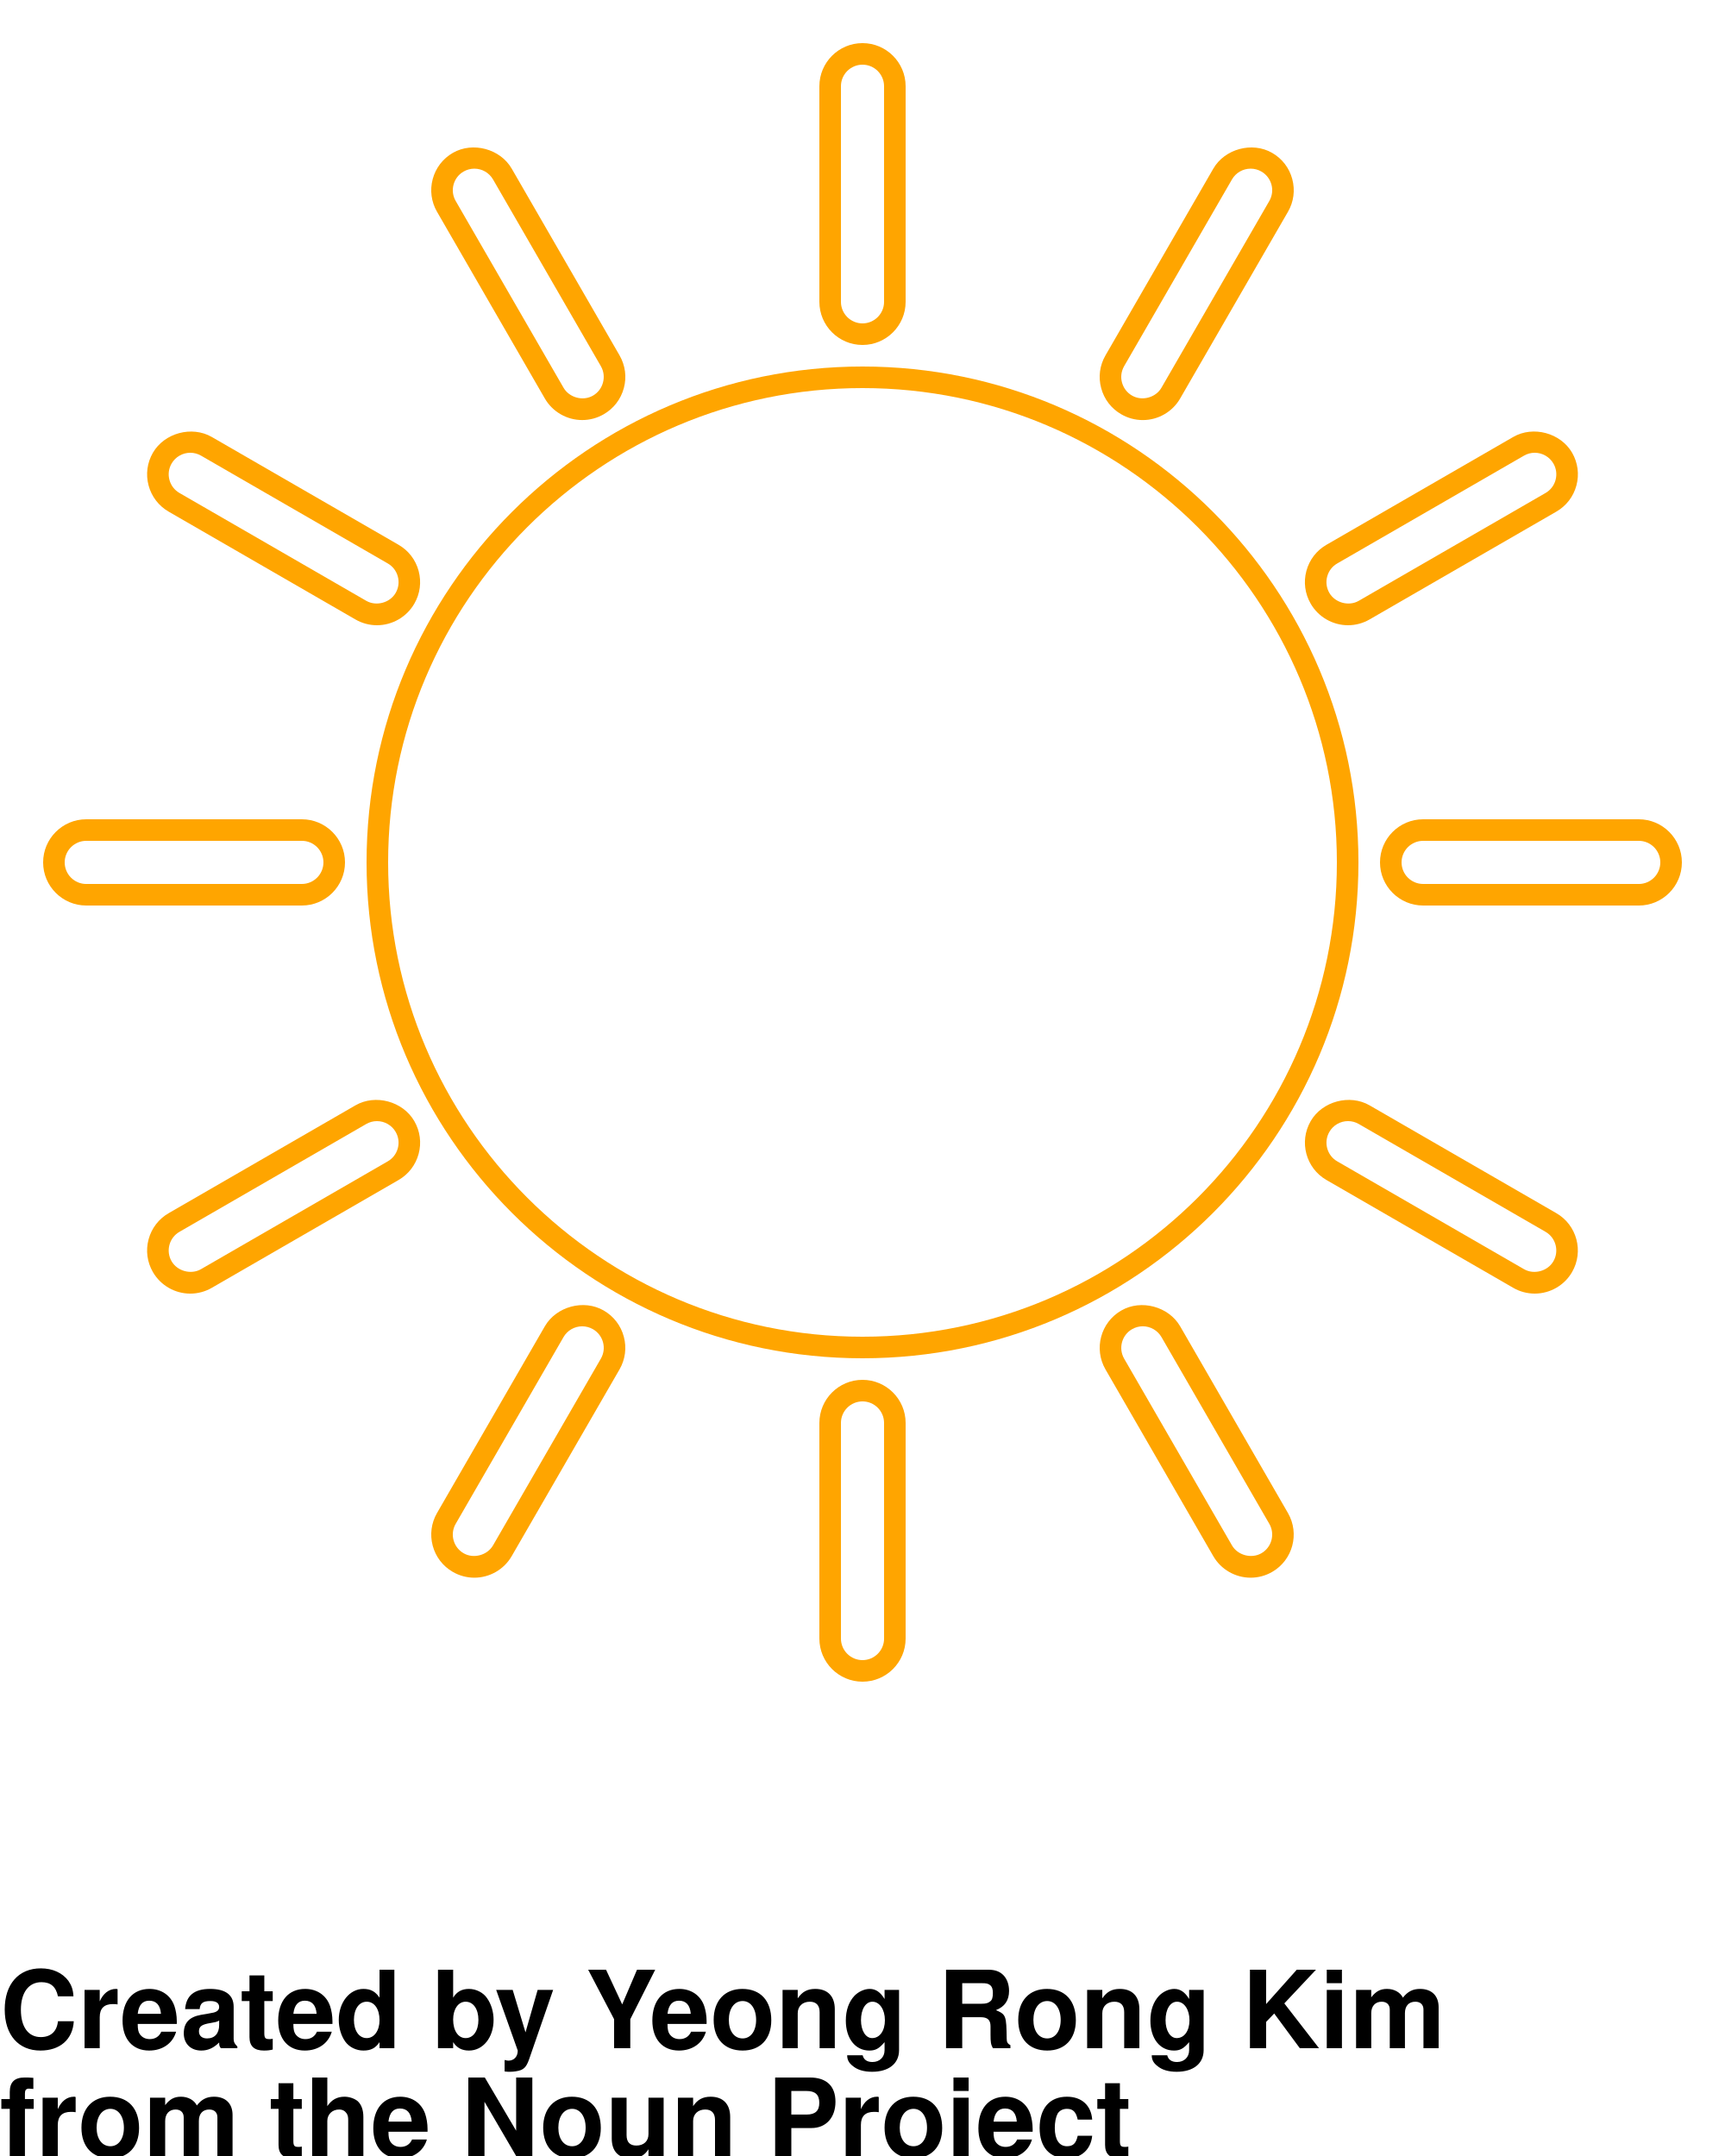
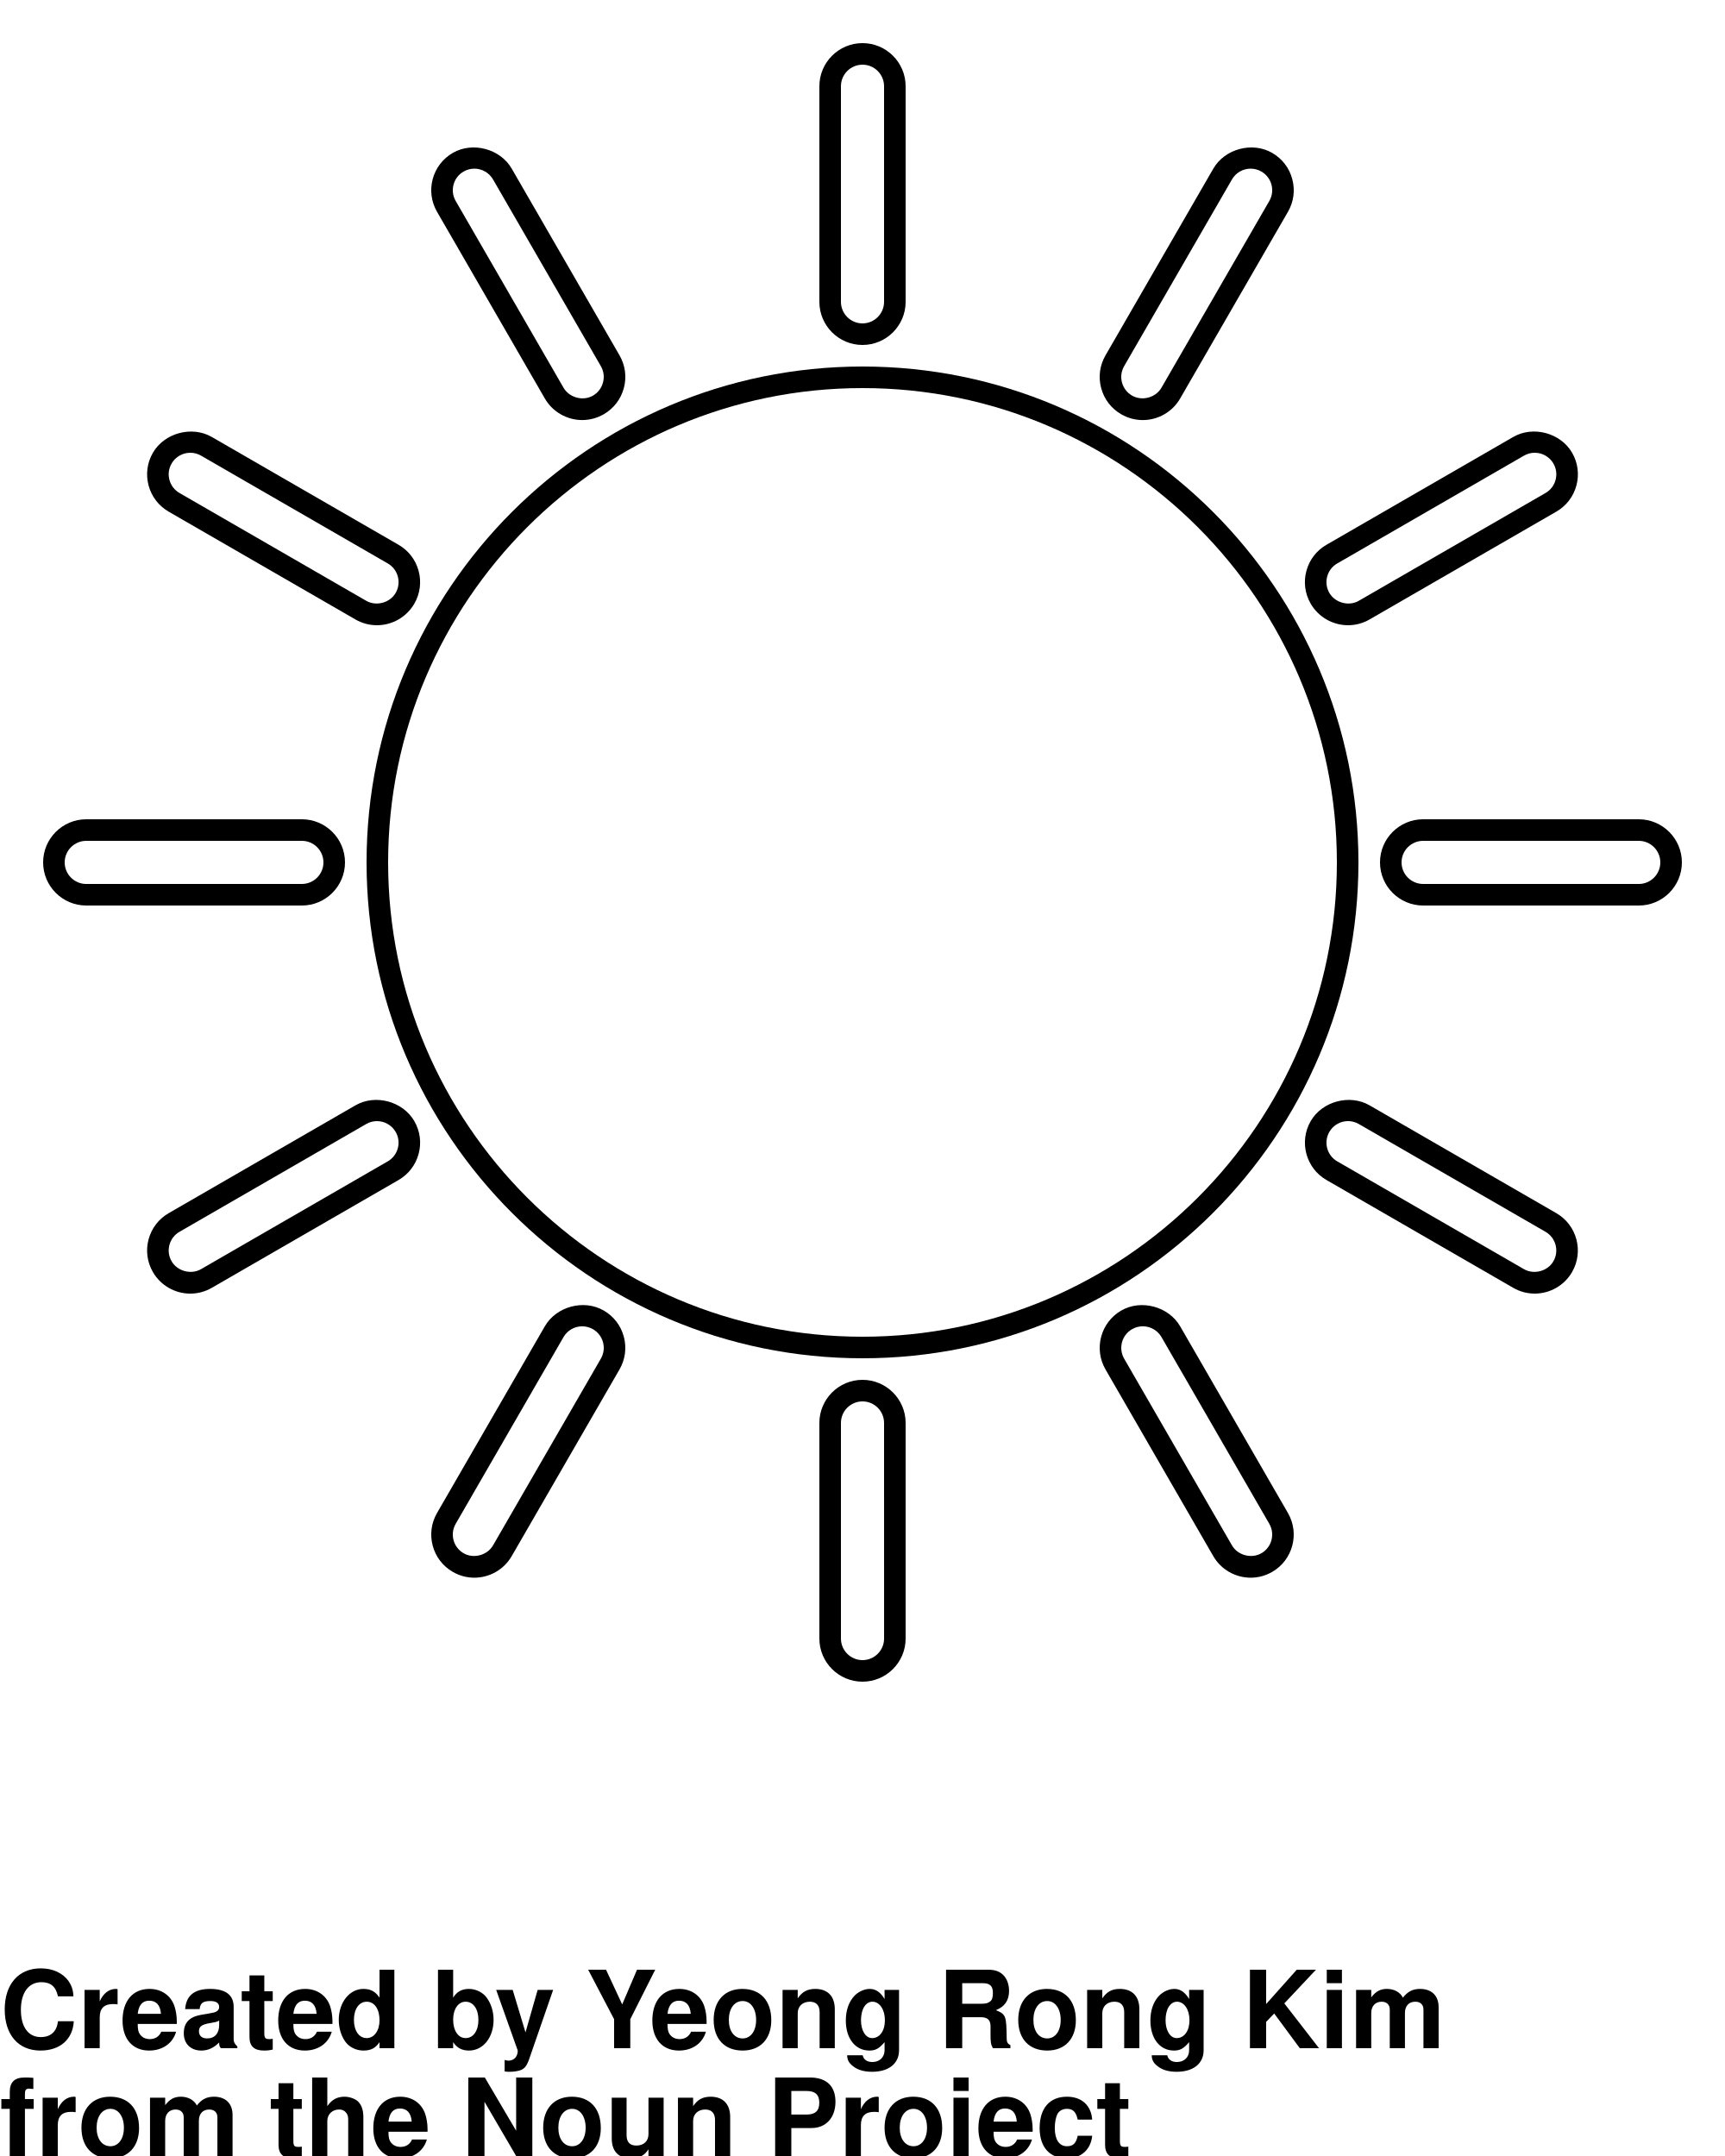
<svg xmlns="http://www.w3.org/2000/svg" version="1.1" x="0px" y="0px" viewBox="0 0 80 100" enable-background="new 0 0 80 80" xml:space="preserve">
  <g>
-     <path fill="orange" d="M40,17c-12.682,0-23,10.318-23,23c0,12.683,10.318,23,23,23c12.683,0,23-10.317,23-23C63,27.318,52.683,17,40,17z M40,62   c-12.131,0-22-9.869-22-22s9.869-22,22-22s22,9.869,22,22S52.131,62,40,62z" />
-     <path fill="orange" d="M40,16c1.103,0,2-0.897,2-2V4c0-1.103-0.897-2-2-2c-1.103,0-2,0.897-2,2v10C38,15.103,38.897,16,40,16z M39,4   c0-0.551,0.449-1,1-1s1,0.449,1,1v10c0,0.551-0.449,1-1,1s-1-0.449-1-1V4z" />
-     <path fill="orange" d="M25.268,18.483c0.356,0.617,1.021,1,1.733,1c0.35,0,0.695-0.093,0.999-0.269c0.462-0.267,0.793-0.698,0.932-1.214   c0.139-0.516,0.067-1.055-0.2-1.518l-5-8.66C23.203,6.904,21.925,6.558,21,7.091c-0.462,0.267-0.793,0.698-0.932,1.214   c-0.139,0.516-0.067,1.055,0.2,1.518L25.268,18.483z M21.034,8.564c0.069-0.258,0.234-0.474,0.465-0.607   c0.153-0.088,0.326-0.135,0.5-0.135c0.356,0,0.688,0.192,0.866,0.5l5,8.66c0.134,0.231,0.169,0.5,0.1,0.759   C27.897,18,27.731,18.216,27.5,18.35c-0.463,0.269-1.1,0.093-1.365-0.366l-5-8.66C21,9.092,20.965,8.823,21.034,8.564z" />
-     <path fill="orange" d="M7.823,23.732l8.66,4.999C16.787,28.908,17.132,29,17.482,29c0.713,0,1.377-0.383,1.733-1   c0.267-0.462,0.338-1.001,0.2-1.518c-0.138-0.516-0.469-0.947-0.932-1.214l-8.66-5C8.899,19.735,7.622,20.081,7.091,21   c-0.267,0.462-0.338,1.001-0.2,1.518C7.03,23.034,7.361,23.465,7.823,23.732z M7.958,21.5c0.178-0.309,0.51-0.5,0.867-0.5   c0.174,0,0.347,0.046,0.499,0.134l8.66,5c0.231,0.133,0.397,0.349,0.466,0.607c0.069,0.258,0.034,0.527-0.1,0.759   c-0.264,0.459-0.901,0.635-1.366,0.366l-8.66-5c-0.231-0.133-0.397-0.349-0.466-0.607C7.788,22.001,7.824,21.732,7.958,21.5z" />
-     <path fill="orange" d="M16,40c0-1.103-0.897-2-2-2L4,38c-1.103,0-2,0.897-2,2s0.897,2,2,2L14,42C15.103,42,16,41.103,16,40z M3,40   c0-0.551,0.449-1,1-1l10,0c0.551,0,1,0.449,1,1s-0.449,1-1,1L4,41.001C3.449,41.001,3,40.552,3,40z" />
-     <path fill="orange" d="M16.483,51.269l-8.66,5c-0.462,0.267-0.793,0.698-0.932,1.214c-0.139,0.516-0.067,1.055,0.2,1.518   c0.356,0.617,1.02,1,1.733,1c0.35,0,0.695-0.093,0.999-0.269l8.66-5c0.462-0.267,0.793-0.698,0.932-1.214   c0.139-0.516,0.067-1.055-0.2-1.518C18.685,51.081,17.408,50.734,16.483,51.269z M18.449,53.259   c-0.069,0.258-0.234,0.474-0.466,0.607l-8.66,5c-0.461,0.268-1.101,0.093-1.365-0.366c-0.134-0.231-0.169-0.501-0.1-0.759   c0.069-0.258,0.234-0.474,0.466-0.607l8.66-5C17.136,52.046,17.308,52,17.482,52c0.357,0,0.689,0.191,0.867,0.5   C18.483,52.731,18.519,53.001,18.449,53.259z" />
-     <path fill="orange" d="M28,60.785c-0.923-0.535-2.202-0.188-2.732,0.731l-5,8.66c-0.267,0.463-0.338,1.002-0.2,1.518   c0.138,0.516,0.469,0.947,0.931,1.214c0.304,0.176,0.649,0.269,0.999,0.269c0.714,0,1.378-0.384,1.733-1l5-8.66   c0.267-0.463,0.338-1.002,0.2-1.518C28.793,61.483,28.462,61.052,28,60.785z M27.866,63.017l-5,8.66   c-0.264,0.459-0.903,0.635-1.366,0.366c-0.231-0.134-0.397-0.35-0.466-0.607c-0.069-0.258-0.034-0.527,0.1-0.759l5-8.66   c0.178-0.309,0.51-0.5,0.867-0.5c0.174,0,0.347,0.047,0.499,0.134c0.231,0.134,0.397,0.35,0.466,0.607   C28.035,62.516,28,62.785,27.866,63.017z" />
-     <path fill="orange" d="M40,64c-1.103,0-2,0.897-2,2l0,10c0,1.103,0.897,2,2,2s2-0.897,2-2L42,66C42,64.897,41.103,64,40,64z M40,77   c-0.551,0-1-0.448-1-1l0-10c0-0.552,0.449-1,1-1s1,0.448,1,1l0.001,10C41.001,76.552,40.552,77,40,77z" />
-     <path fill="orange" d="M54.732,61.517c-0.531-0.92-1.813-1.265-2.732-0.731c-0.955,0.551-1.283,1.775-0.731,2.731l4.999,8.66   c0.355,0.616,1.02,1,1.733,1c0.351,0,0.696-0.093,0.999-0.269c0.955-0.551,1.283-1.775,0.731-2.731L54.732,61.517z M58.5,72.043   c-0.464,0.268-1.102,0.093-1.366-0.366l-5-8.66c-0.275-0.478-0.111-1.091,0.367-1.366c0.151-0.088,0.324-0.135,0.498-0.135   c0.356,0,0.688,0.192,0.867,0.501l5,8.66C59.142,71.154,58.978,71.768,58.5,72.043z" />
-     <path fill="orange" d="M72.177,56.269l-8.659-5c-0.922-0.534-2.203-0.189-2.732,0.731c-0.552,0.956-0.224,2.181,0.731,2.731l8.66,5   C70.479,59.907,70.825,60,71.176,60c0.714,0,1.378-0.384,1.732-1C73.46,58.044,73.132,56.819,72.177,56.269z M72.042,58.5   c-0.264,0.46-0.901,0.635-1.365,0.366l-8.66-5c-0.478-0.275-0.642-0.889-0.365-1.367c0.177-0.309,0.509-0.5,0.866-0.5   c0.174,0,0.347,0.047,0.499,0.135l8.66,5C72.154,57.409,72.318,58.022,72.042,58.5z" />
-     <path fill="orange" d="M76,38l-10,0c-1.103,0-2,0.897-2,2c0,1.103,0.897,2,2,2l10,0.001c1.103,0,2-0.897,2-2S77.103,38,76,38z M76,41.001L66,41   c-0.552,0-1-0.449-1-1s0.448-1,1-1l10,0c0.552,0,1,0.449,1,1C77,40.552,76.552,41.001,76,41.001z" />
-     <path fill="orange" d="M62.518,29c0.35,0,0.695-0.093,0.999-0.269l8.66-5c0.463-0.267,0.794-0.698,0.932-1.214   c0.139-0.516,0.067-1.055-0.199-1.517c-0.531-0.92-1.809-1.267-2.732-0.732l-8.66,5c-0.463,0.267-0.794,0.698-0.932,1.214   c-0.139,0.516-0.067,1.055,0.199,1.517C61.141,28.617,61.805,29,62.518,29z M61.551,26.741c0.069-0.258,0.234-0.474,0.466-0.607   l8.661-5C70.829,21.046,71.001,21,71.176,21c0.356,0,0.688,0.191,0.867,0.5c0.133,0.231,0.169,0.501,0.1,0.759   s-0.234,0.474-0.466,0.607l-8.66,5c-0.464,0.27-1.1,0.093-1.366-0.366C61.518,27.269,61.481,26.999,61.551,26.741z" />
-     <path fill="orange" d="M52,19.215c0.304,0.176,0.649,0.269,0.999,0.269c0.713,0,1.377-0.383,1.732-1l5-8.66c0.268-0.462,0.339-1.001,0.2-1.518   C59.794,7.79,59.463,7.359,59,7.092c-0.924-0.535-2.203-0.187-2.731,0.731l-5,8.66c-0.268,0.462-0.339,1.001-0.2,1.518   C51.206,18.517,51.537,18.948,52,19.215z M52.134,16.983l5.001-8.661c0.177-0.308,0.509-0.5,0.866-0.5   c0.175,0,0.347,0.046,0.499,0.135c0.231,0.133,0.396,0.349,0.466,0.607s0.033,0.527-0.1,0.759l-5.001,8.66   c-0.264,0.46-0.899,0.635-1.365,0.365c-0.231-0.133-0.396-0.349-0.466-0.607S52.001,17.215,52.134,16.983z" />
+     <path d="M40,17c-12.682,0-23,10.318-23,23c0,12.683,10.318,23,23,23c12.683,0,23-10.317,23-23C63,27.318,52.683,17,40,17z M40,62   c-12.131,0-22-9.869-22-22s9.869-22,22-22s22,9.869,22,22S52.131,62,40,62z" />
+     <path d="M40,16c1.103,0,2-0.897,2-2V4c0-1.103-0.897-2-2-2c-1.103,0-2,0.897-2,2v10C38,15.103,38.897,16,40,16z M39,4   c0-0.551,0.449-1,1-1s1,0.449,1,1v10c0,0.551-0.449,1-1,1s-1-0.449-1-1V4z" />
+     <path d="M25.268,18.483c0.356,0.617,1.021,1,1.733,1c0.35,0,0.695-0.093,0.999-0.269c0.462-0.267,0.793-0.698,0.932-1.214   c0.139-0.516,0.067-1.055-0.2-1.518l-5-8.66C23.203,6.904,21.925,6.558,21,7.091c-0.462,0.267-0.793,0.698-0.932,1.214   c-0.139,0.516-0.067,1.055,0.2,1.518L25.268,18.483z M21.034,8.564c0.069-0.258,0.234-0.474,0.465-0.607   c0.153-0.088,0.326-0.135,0.5-0.135c0.356,0,0.688,0.192,0.866,0.5l5,8.66c0.134,0.231,0.169,0.5,0.1,0.759   C27.897,18,27.731,18.216,27.5,18.35c-0.463,0.269-1.1,0.093-1.365-0.366l-5-8.66C21,9.092,20.965,8.823,21.034,8.564z" />
+     <path d="M7.823,23.732l8.66,4.999C16.787,28.908,17.132,29,17.482,29c0.713,0,1.377-0.383,1.733-1   c0.267-0.462,0.338-1.001,0.2-1.518c-0.138-0.516-0.469-0.947-0.932-1.214l-8.66-5C8.899,19.735,7.622,20.081,7.091,21   c-0.267,0.462-0.338,1.001-0.2,1.518C7.03,23.034,7.361,23.465,7.823,23.732z M7.958,21.5c0.178-0.309,0.51-0.5,0.867-0.5   c0.174,0,0.347,0.046,0.499,0.134l8.66,5c0.231,0.133,0.397,0.349,0.466,0.607c0.069,0.258,0.034,0.527-0.1,0.759   c-0.264,0.459-0.901,0.635-1.366,0.366l-8.66-5c-0.231-0.133-0.397-0.349-0.466-0.607C7.788,22.001,7.824,21.732,7.958,21.5z" />
+     <path d="M16,40c0-1.103-0.897-2-2-2L4,38c-1.103,0-2,0.897-2,2s0.897,2,2,2L14,42C15.103,42,16,41.103,16,40z M3,40   c0-0.551,0.449-1,1-1l10,0c0.551,0,1,0.449,1,1s-0.449,1-1,1L4,41.001C3.449,41.001,3,40.552,3,40z" />
+     <path d="M16.483,51.269l-8.66,5c-0.462,0.267-0.793,0.698-0.932,1.214c-0.139,0.516-0.067,1.055,0.2,1.518   c0.356,0.617,1.02,1,1.733,1c0.35,0,0.695-0.093,0.999-0.269l8.66-5c0.462-0.267,0.793-0.698,0.932-1.214   c0.139-0.516,0.067-1.055-0.2-1.518C18.685,51.081,17.408,50.734,16.483,51.269z M18.449,53.259   c-0.069,0.258-0.234,0.474-0.466,0.607l-8.66,5c-0.461,0.268-1.101,0.093-1.365-0.366c-0.134-0.231-0.169-0.501-0.1-0.759   c0.069-0.258,0.234-0.474,0.466-0.607l8.66-5C17.136,52.046,17.308,52,17.482,52c0.357,0,0.689,0.191,0.867,0.5   C18.483,52.731,18.519,53.001,18.449,53.259z" />
+     <path d="M28,60.785c-0.923-0.535-2.202-0.188-2.732,0.731l-5,8.66c-0.267,0.463-0.338,1.002-0.2,1.518   c0.138,0.516,0.469,0.947,0.931,1.214c0.304,0.176,0.649,0.269,0.999,0.269c0.714,0,1.378-0.384,1.733-1l5-8.66   c0.267-0.463,0.338-1.002,0.2-1.518C28.793,61.483,28.462,61.052,28,60.785z M27.866,63.017l-5,8.66   c-0.264,0.459-0.903,0.635-1.366,0.366c-0.231-0.134-0.397-0.35-0.466-0.607c-0.069-0.258-0.034-0.527,0.1-0.759l5-8.66   c0.178-0.309,0.51-0.5,0.867-0.5c0.174,0,0.347,0.047,0.499,0.134c0.231,0.134,0.397,0.35,0.466,0.607   C28.035,62.516,28,62.785,27.866,63.017z" />
+     <path d="M40,64c-1.103,0-2,0.897-2,2l0,10c0,1.103,0.897,2,2,2s2-0.897,2-2L42,66C42,64.897,41.103,64,40,64z M40,77   c-0.551,0-1-0.448-1-1l0-10c0-0.552,0.449-1,1-1s1,0.448,1,1l0.001,10C41.001,76.552,40.552,77,40,77z" />
+     <path d="M54.732,61.517c-0.531-0.92-1.813-1.265-2.732-0.731c-0.955,0.551-1.283,1.775-0.731,2.731l4.999,8.66   c0.355,0.616,1.02,1,1.733,1c0.351,0,0.696-0.093,0.999-0.269c0.955-0.551,1.283-1.775,0.731-2.731L54.732,61.517z M58.5,72.043   c-0.464,0.268-1.102,0.093-1.366-0.366l-5-8.66c-0.275-0.478-0.111-1.091,0.367-1.366c0.151-0.088,0.324-0.135,0.498-0.135   c0.356,0,0.688,0.192,0.867,0.501l5,8.66C59.142,71.154,58.978,71.768,58.5,72.043z" />
+     <path d="M72.177,56.269l-8.659-5c-0.922-0.534-2.203-0.189-2.732,0.731c-0.552,0.956-0.224,2.181,0.731,2.731l8.66,5   C70.479,59.907,70.825,60,71.176,60c0.714,0,1.378-0.384,1.732-1C73.46,58.044,73.132,56.819,72.177,56.269z M72.042,58.5   c-0.264,0.46-0.901,0.635-1.365,0.366l-8.66-5c-0.478-0.275-0.642-0.889-0.365-1.367c0.177-0.309,0.509-0.5,0.866-0.5   c0.174,0,0.347,0.047,0.499,0.135l8.66,5C72.154,57.409,72.318,58.022,72.042,58.5z" />
+     <path d="M76,38l-10,0c-1.103,0-2,0.897-2,2c0,1.103,0.897,2,2,2l10,0.001c1.103,0,2-0.897,2-2S77.103,38,76,38z M76,41.001L66,41   c-0.552,0-1-0.449-1-1s0.448-1,1-1l10,0c0.552,0,1,0.449,1,1C77,40.552,76.552,41.001,76,41.001z" />
+     <path d="M62.518,29c0.35,0,0.695-0.093,0.999-0.269l8.66-5c0.463-0.267,0.794-0.698,0.932-1.214   c0.139-0.516,0.067-1.055-0.199-1.517c-0.531-0.92-1.809-1.267-2.732-0.732l-8.66,5c-0.463,0.267-0.794,0.698-0.932,1.214   c-0.139,0.516-0.067,1.055,0.199,1.517C61.141,28.617,61.805,29,62.518,29z M61.551,26.741c0.069-0.258,0.234-0.474,0.466-0.607   l8.661-5C70.829,21.046,71.001,21,71.176,21c0.356,0,0.688,0.191,0.867,0.5c0.133,0.231,0.169,0.501,0.1,0.759   s-0.234,0.474-0.466,0.607l-8.66,5c-0.464,0.27-1.1,0.093-1.366-0.366C61.518,27.269,61.481,26.999,61.551,26.741z" />
+     <path d="M52,19.215c0.304,0.176,0.649,0.269,0.999,0.269c0.713,0,1.377-0.383,1.732-1l5-8.66c0.268-0.462,0.339-1.001,0.2-1.518   C59.794,7.79,59.463,7.359,59,7.092c-0.924-0.535-2.203-0.187-2.731,0.731l-5,8.66c-0.268,0.462-0.339,1.001-0.2,1.518   C51.206,18.517,51.537,18.948,52,19.215z M52.134,16.983l5.001-8.661c0.177-0.308,0.509-0.5,0.866-0.5   c0.175,0,0.347,0.046,0.499,0.135c0.231,0.133,0.396,0.349,0.466,0.607s0.033,0.527-0.1,0.759l-5.001,8.66   c-0.264,0.46-0.899,0.635-1.365,0.365c-0.231-0.133-0.396-0.349-0.466-0.607S52.001,17.215,52.134,16.983z" />
  </g>
  <text x="0" y="95" fill="#000000" font-size="5px" font-weight="bold" font-family="'Helvetica Neue', Helvetica, Arial-Unicode, Arial, Sans-serif">Created by Yeong Rong Kim</text>
  <text x="0" y="100" fill="#000000" font-size="5px" font-weight="bold" font-family="'Helvetica Neue', Helvetica, Arial-Unicode, Arial, Sans-serif">from the Noun Project</text>
</svg>
